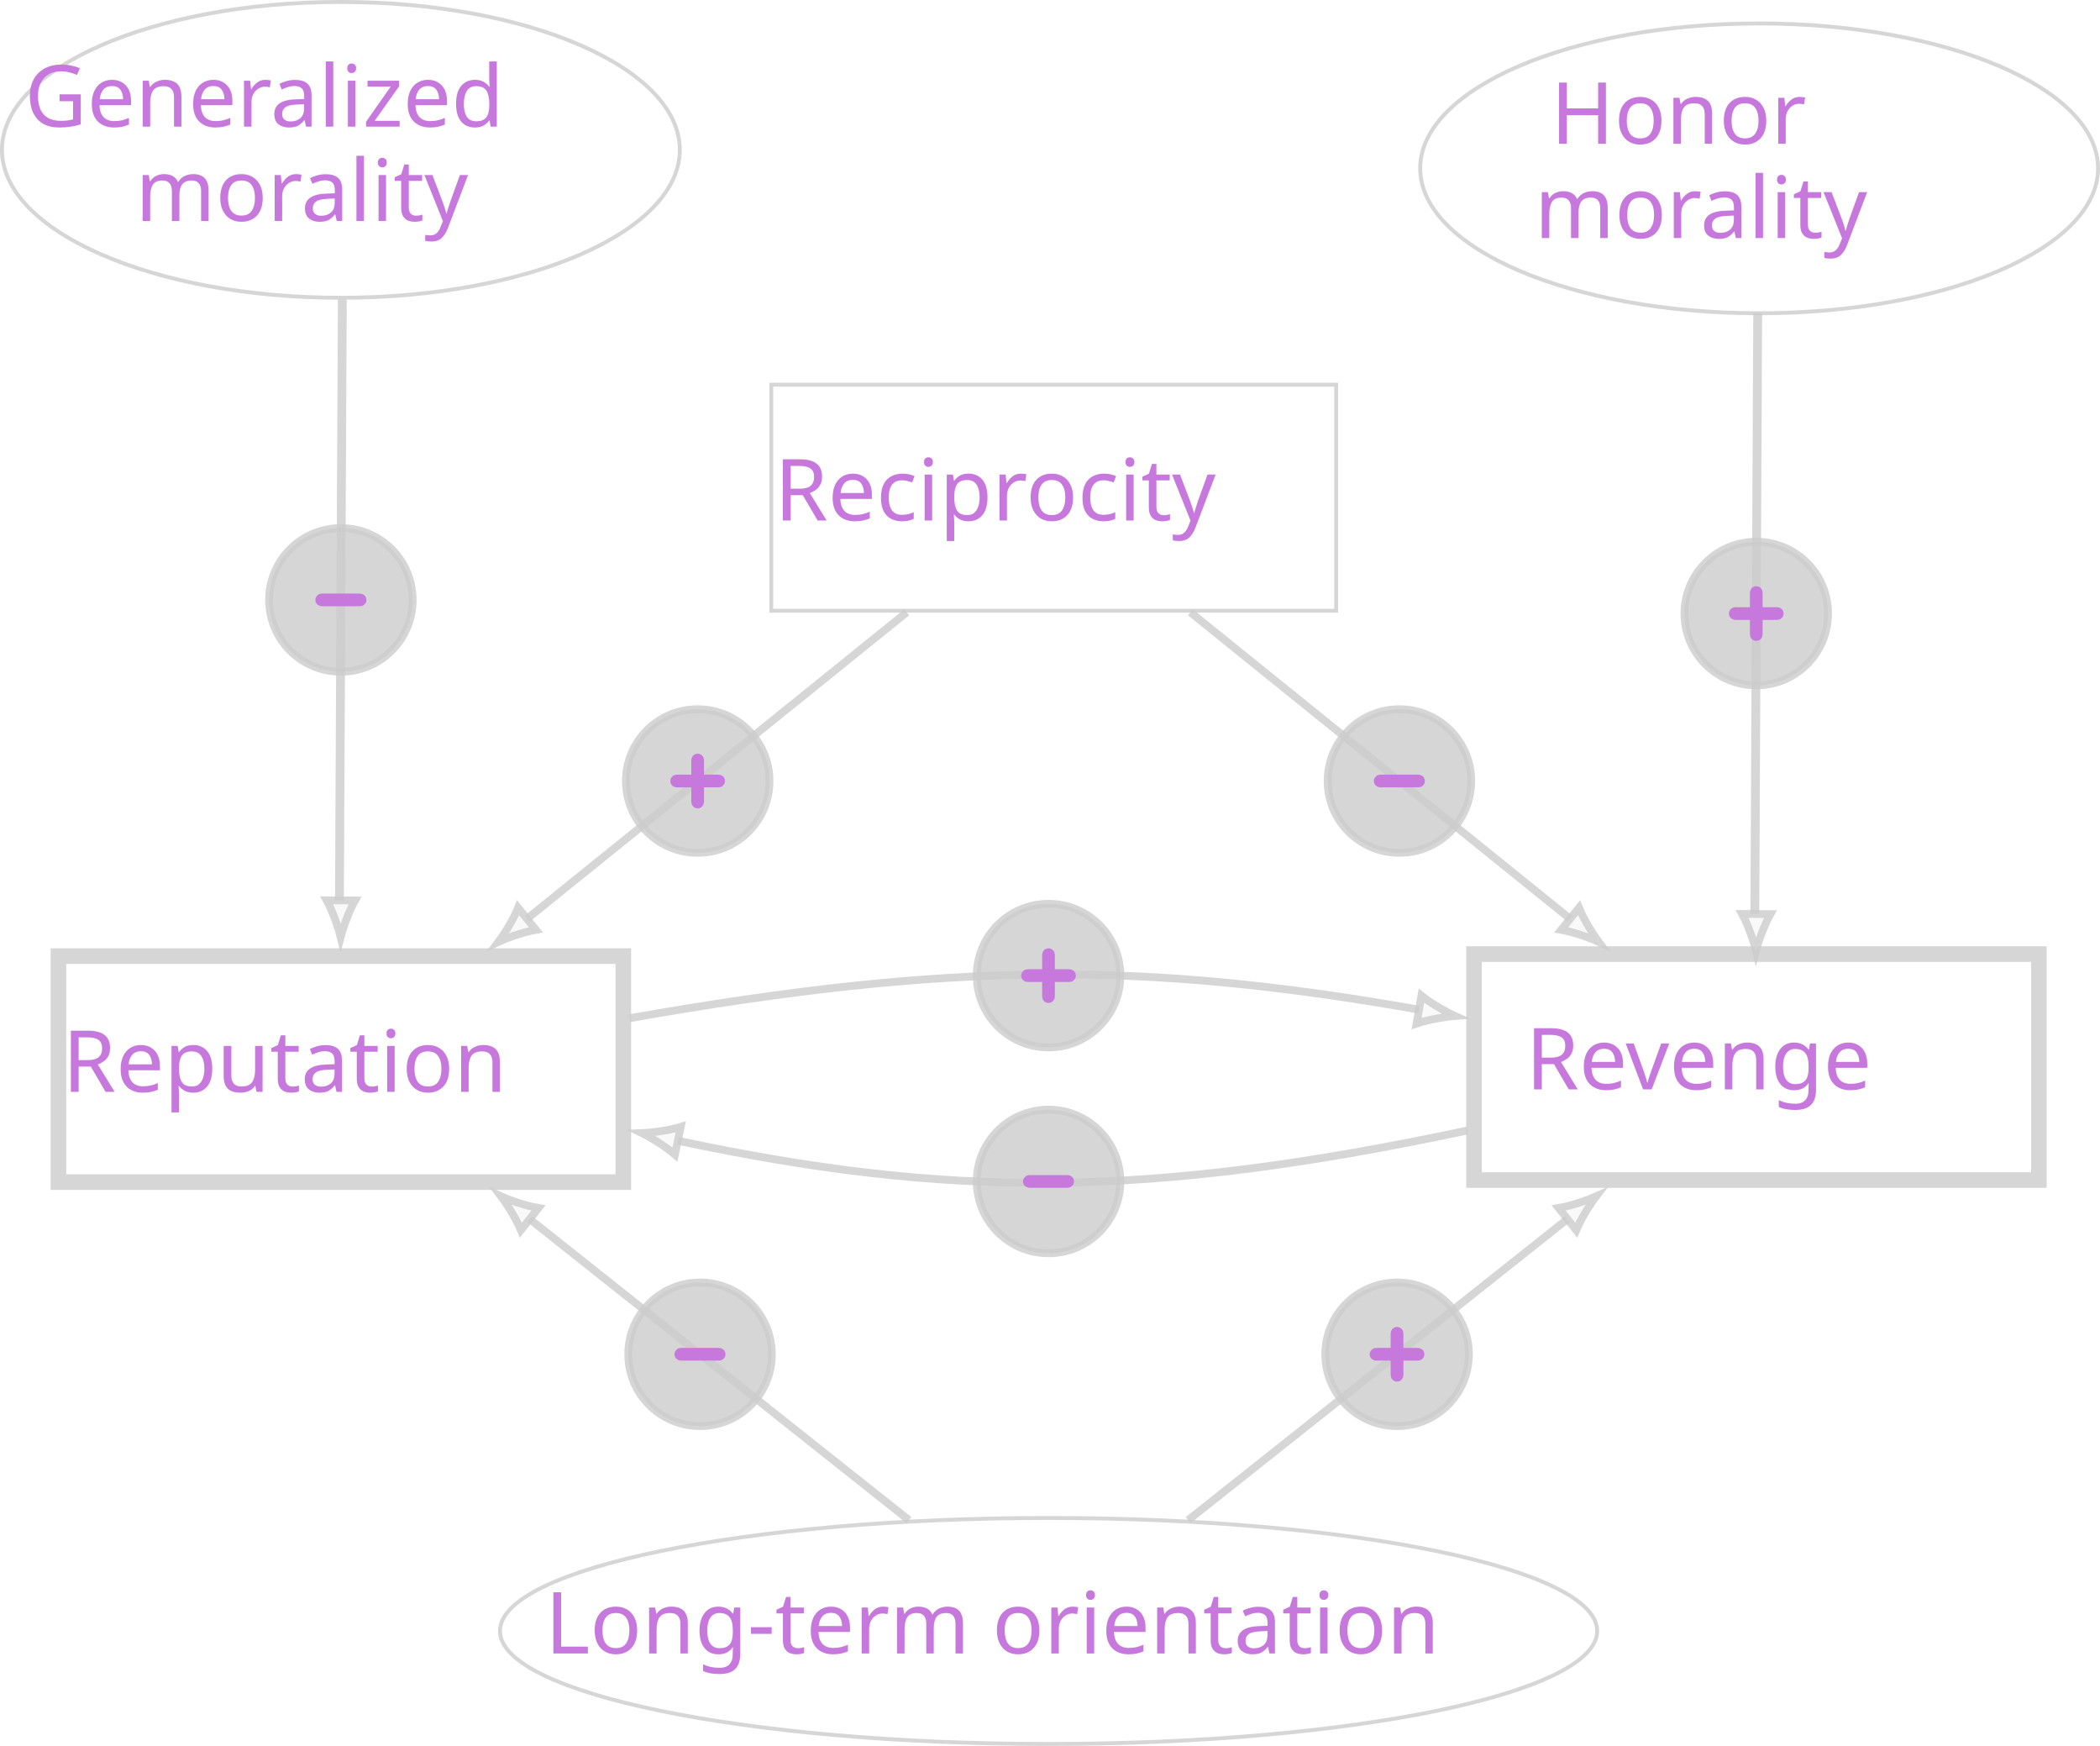
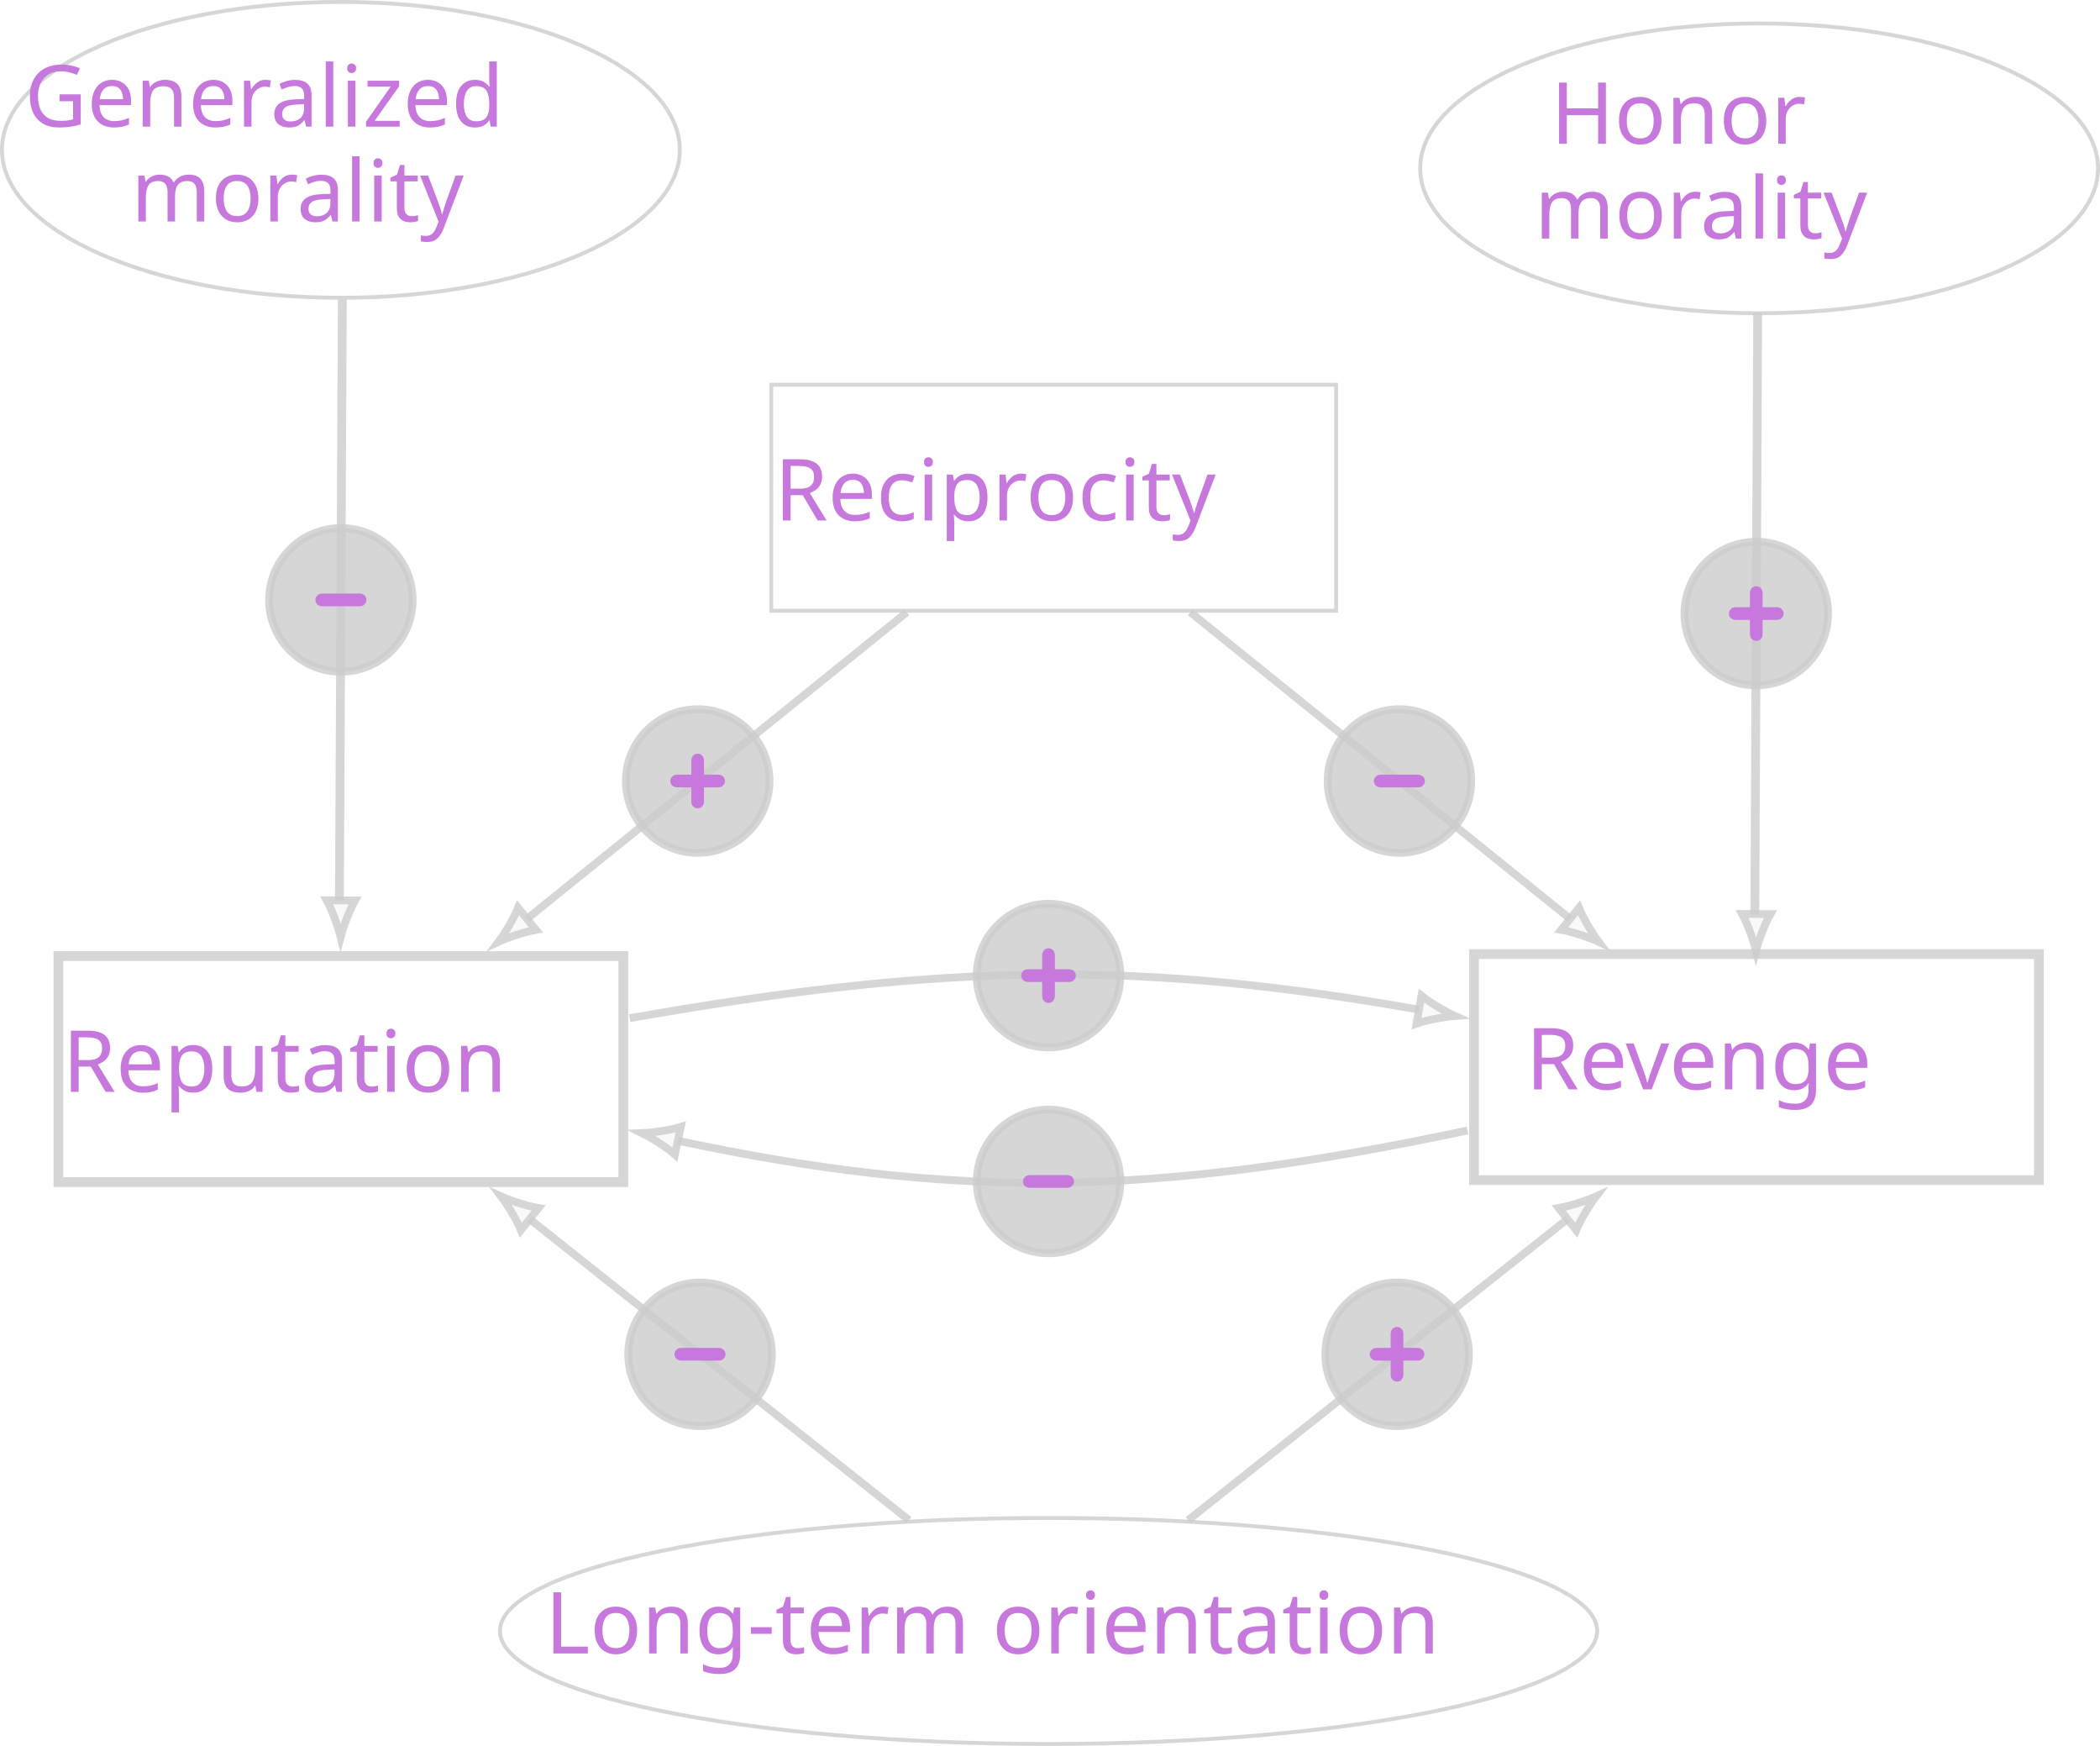
<svg xmlns="http://www.w3.org/2000/svg" version="1.1" id="svg1" width="359.384" height="298.707" viewBox="0 0 359.384 298.707">
  <defs id="defs1">
    <rect x="18.055" y="14.63" width="70.35" height="18.366" id="rect59" />
  </defs>
  <g id="g1" transform="translate(-121.0481,59.57498)">
    <path id="path1" d="m 237.387,-33.935 c 0,-13.977 -25.968,-25.307 -58.003,-25.307 -32.034,0 -58.003,11.33 -58.003,25.307 0,13.977 25.968,25.307 58.003,25.307 32.034,0 58.003,-11.33 58.003,-25.307 z" style="fill:none;stroke:#cccccc;stroke-width:0.667;stroke-linecap:butt;stroke-linejoin:miter;stroke-miterlimit:10;stroke-dasharray:none;stroke-opacity:0.8" />
    <path id="path5" d="m 253.04,44.912 h 96.671 V 6.244 h -96.671 z" style="fill:none;stroke:#cccccc;stroke-width:0.667;stroke-linecap:butt;stroke-linejoin:miter;stroke-miterlimit:10;stroke-dasharray:none;stroke-opacity:0.8" />
    <path id="path10" d="m 480.098,-30.771 c 0,-13.692 -25.968,-24.791 -58.003,-24.791 -32.034,0 -58.003,11.099 -58.003,24.791 0,13.692 25.968,24.791 58.003,24.791 32.034,0 58.003,-11.099 58.003,-24.791 z" style="fill:none;stroke:#cccccc;stroke-width:0.667;stroke-linecap:butt;stroke-linejoin:miter;stroke-miterlimit:10;stroke-dasharray:none;stroke-opacity:0.8" />
-     <path id="path14" d="m 53.35,-85.837 h 70.867 v 28.347 H 53.35 Z" style="fill:none;stroke:#cccccc;stroke-width:1.957;stroke-linecap:butt;stroke-linejoin:miter;stroke-miterlimit:10;stroke-dasharray:none;stroke-opacity:0.8" transform="matrix(1.36412,0,0,-1.36412,58.27384,25.57779)" />
-     <path id="path19" d="m 373.303,142.323 h 96.671 v -38.668 h -96.671 z" style="fill:none;stroke:#cccccc;stroke-width:2.67;stroke-linecap:butt;stroke-linejoin:miter;stroke-miterlimit:10;stroke-dasharray:none;stroke-opacity:0.8" />
+     <path id="path14" d="m 53.35,-85.837 h 70.867 v 28.347 H 53.35 Z" style="fill:none;stroke:#cccccc;stroke-width:1.224;stroke-linecap:butt;stroke-linejoin:miter;stroke-miterlimit:10;stroke-dasharray:none;stroke-opacity:0.8" transform="matrix(1.36412,0,0,-1.36412,58.27384,25.57779)" />
+     <path id="path19" d="m 373.303,142.323 h 96.671 v -38.668 h -96.671 z" style="fill:none;stroke:#cccccc;stroke-width:1.67;stroke-linecap:butt;stroke-linejoin:miter;stroke-miterlimit:10;stroke-dasharray:none;stroke-opacity:0.8" />
    <path id="path24" d="m 246.389,-142.133 c 0,7.828 -30.813,14.173 -68.823,14.173 -38.011,0 -68.823,-6.346 -68.823,-14.173 0,-7.828 30.813,-14.173 68.823,-14.173 38.011,0 68.823,6.346 68.823,14.173 z" style="fill:none;stroke:#cccccc;stroke-width:0.489;stroke-linecap:butt;stroke-linejoin:miter;stroke-miterlimit:10;stroke-dasharray:none;stroke-opacity:0.8" transform="matrix(1.36412,0,0,-1.36412,58.27384,25.57779)" />
    <path id="path32" d="M 159.77,-14.373 112.134,-52.815" style="fill:none;stroke:#cccccc;stroke-width:0.979;stroke-linecap:butt;stroke-linejoin:miter;stroke-miterlimit:10;stroke-dasharray:none;stroke-opacity:0.8" transform="matrix(1.36412,0,0,-1.36412,58.27384,25.57779)" />
    <path id="path33" d="M 4.534,0 C 3.977,0.138 1.53,0.92 0,1.772 V -1.772 C 1.53,-0.92 3.977,-0.138 4.534,0 Z" style="fill:#f9f9f9;fill-opacity:1;fill-rule:nonzero;stroke:#cccccc;stroke-width:0.979;stroke-linecap:butt;stroke-linejoin:miter;stroke-miterlimit:10;stroke-dasharray:none;stroke-opacity:0.8" transform="matrix(-1.061517,0.8566537,0.8566537,1.061517,211.2386,97.62323)" />
    <path id="path34" d="m 142.555,-35.533 c 0,4.974 -4.032,9.006 -9.006,9.006 -4.974,0 -9.006,-4.032 -9.006,-9.006 0,-4.974 4.032,-9.006 9.006,-9.006 4.974,0 9.006,4.032 9.006,9.006 z" style="fill:#cccccc;fill-opacity:0.8;fill-rule:nonzero;stroke:#cccccc;stroke-width:0.979;stroke-linecap:butt;stroke-linejoin:miter;stroke-miterlimit:10;stroke-dasharray:none;stroke-opacity:0.8" transform="matrix(1.36412,0,0,-1.36412,58.27384,25.57779)" />
    <path id="path35" d="m 3.471,-1.81 h 2.348 c 0.115,0 0.286,0 0.286,-0.183 0,-0.183 -0.172,-0.183 -0.286,-0.183 H 3.471 v -2.348 c 0,-0.115 0,-0.286 -0.183,-0.286 -0.183,0 -0.183,0.172 -0.183,0.286 v 2.348 H 0.757 c -0.115,0 -0.286,0 -0.286,0.183 0,0.183 0.172,0.183 0.286,0.183 H 3.105 v 2.348 c 0,0.115 0,0.286 0.183,0.286 0.183,0 0.183,-0.172 0.183,-0.286 z m 0,0" style="fill:#c778dd;fill-opacity:1;fill-rule:nonzero;stroke:#c778dd;stroke-width:1.228;stroke-dasharray:none;stroke-opacity:1" aria-label="+" transform="matrix(1.36412,0,0,1.36412,235.9559,76.7664)" />
    <path id="path36" d="M 195.362,-14.373 242.998,-52.815" style="fill:none;stroke:#cccccc;stroke-width:0.979;stroke-linecap:butt;stroke-linejoin:miter;stroke-miterlimit:10;stroke-dasharray:none;stroke-opacity:0.8" transform="matrix(1.36412,0,0,-1.36412,58.27384,25.57779)" />
    <path id="path37" d="M 4.534,0 C 3.977,0.138 1.53,0.92 0,1.772 V -1.772 C 1.53,-0.92 3.977,-0.138 4.534,0 Z" style="fill:#f9f9f9;fill-opacity:1;fill-rule:nonzero;stroke:#cccccc;stroke-width:0.979;stroke-linecap:butt;stroke-linejoin:miter;stroke-miterlimit:10;stroke-dasharray:none;stroke-opacity:0.8" transform="matrix(1.061517,0.8566537,0.8566537,-1.061517,389.752,97.62323)" />
    <path id="path38" d="m 230.589,-35.533 c 0,4.974 -4.032,9.006 -9.006,9.006 -4.974,0 -9.006,-4.032 -9.006,-9.006 0,-4.974 4.032,-9.006 9.006,-9.006 4.974,0 9.006,4.032 9.006,9.006 z" style="fill:#cccccc;fill-opacity:0.8;fill-rule:nonzero;stroke:#cccccc;stroke-width:0.979;stroke-linecap:butt;stroke-linejoin:miter;stroke-miterlimit:10;stroke-dasharray:none;stroke-opacity:0.8" transform="matrix(1.36412,0,0,-1.36412,58.27384,25.57779)" />
    <path id="path39" d="m 5.578,-1.81 c 0.126,0 0.298,0 0.298,-0.183 0,-0.183 -0.172,-0.183 -0.298,-0.183 H 1.008 c -0.126,0 -0.309,0 -0.309,0.183 0,0.183 0.183,0.183 0.309,0.183 z m 0,0" style="fill:#c778dd;fill-opacity:1;fill-rule:nonzero;stroke:#c778dd;stroke-width:1.228;stroke-dasharray:none;stroke-opacity:1" aria-label="−" transform="matrix(1.36412,0,0,1.36412,356.0435,76.7664)" />
    <path id="path40" d="M 421.852,-6.019 421.36,96.812" style="fill:none;stroke:#cccccc;stroke-width:1.513;stroke-linecap:butt;stroke-linejoin:miter;stroke-miterlimit:10;stroke-dasharray:none;stroke-opacity:0.8" />
    <path id="path41" d="m 421.564,102.991 c 0.193,-0.758 1.281,-4.09 2.456,-6.169 l -4.834,-0.03 c 1.148,2.094 2.195,5.439 2.378,6.199 z" style="fill:#f9f9f9;fill-opacity:1;fill-rule:nonzero;stroke:#cccccc;stroke-width:1.335;stroke-linecap:butt;stroke-linejoin:miter;stroke-miterlimit:10;stroke-dasharray:none;stroke-opacity:0.8" />
    <path id="path42" d="m 429.382,35.885 c -5.253,-4.294 -12.992,-3.517 -17.287,1.736 -4.294,5.253 -3.517,12.992 1.736,17.287 5.253,4.294 12.992,3.517 17.287,-1.736 4.294,-5.253 3.517,-12.992 -1.736,-17.287 z" style="fill:#cccccc;fill-opacity:0.8;fill-rule:nonzero;stroke:#cccccc;stroke-width:1.335;stroke-linecap:butt;stroke-linejoin:miter;stroke-miterlimit:10;stroke-dasharray:none;stroke-opacity:0.8" />
    <path id="path59-0" d="m 421.856,45.646 h 3.203 c 0.156,0 0.391,0 0.391,-0.25 0,-0.25 -0.234,-0.25 -0.391,-0.25 h -3.203 v -3.203 c 0,-0.156 0,-0.391 -0.25,-0.391 -0.25,0 -0.25,0.234 -0.25,0.391 v 3.203 h -3.203 c -0.156,0 -0.391,0 -0.391,0.25 0,0.25 0.234,0.25 0.391,0.25 h 3.203 v 3.203 c 0,0.156 0,0.391 0.25,0.391 0.25,0 0.25,-0.234 0.25,-0.391 z m 0,0" style="fill:#000000;fill-opacity:1;fill-rule:nonzero;stroke:#c778dd;stroke-width:1.675;stroke-dasharray:none;stroke-opacity:1" aria-label="+" />
    <path id="path40-9" d="M 179.631,-8.353 179.138,94.478" style="fill:none;stroke:#cccccc;stroke-width:1.513;stroke-linecap:butt;stroke-linejoin:miter;stroke-miterlimit:10;stroke-dasharray:none;stroke-opacity:0.8" />
    <path id="path41-2" d="m 179.343,100.657 c 0.193,-0.758 1.281,-4.09 2.456,-6.169 l -4.834,-0.03 c 1.148,2.094 2.195,5.439 2.378,6.199 z" style="fill:#f9f9f9;fill-opacity:1;fill-rule:nonzero;stroke:#cccccc;stroke-width:1.335;stroke-linecap:butt;stroke-linejoin:miter;stroke-miterlimit:10;stroke-dasharray:none;stroke-opacity:0.8" />
    <path id="path42-6" d="m 187.16,33.551 c -5.253,-4.294 -12.992,-3.517 -17.287,1.736 -4.294,5.253 -3.517,12.992 1.736,17.287 5.253,4.294 12.992,3.517 17.287,-1.736 4.294,-5.253 3.517,-12.992 -1.736,-17.287 z" style="fill:#cccccc;fill-opacity:0.8;fill-rule:nonzero;stroke:#cccccc;stroke-width:1.335;stroke-linecap:butt;stroke-linejoin:miter;stroke-miterlimit:10;stroke-dasharray:none;stroke-opacity:0.8" />
    <path id="path44" d="m 125.014,-65.279 c 40.366,7.121 64.739,7.121 99.022,1.073" style="fill:none;stroke:#cccccc;stroke-width:0.979;stroke-linecap:butt;stroke-linejoin:miter;stroke-miterlimit:10;stroke-dasharray:none;stroke-opacity:0.8" transform="matrix(1.36412,0,0,-1.36412,58.27384,25.57779)" />
    <path id="path45" d="M 4.534,0 C 3.977,0.138 1.53,0.92 0,1.772 V -1.772 C 1.53,-0.92 3.977,-0.138 4.534,0 Z" style="fill:#f9f9f9;fill-opacity:1;fill-rule:nonzero;stroke:#cccccc;stroke-width:0.979;stroke-linecap:butt;stroke-linejoin:miter;stroke-miterlimit:10;stroke-dasharray:none;stroke-opacity:0.8" transform="matrix(1.343385,0.236934,0.236934,-1.343385,363.8852,113.1624)" />
    <path id="path46" d="m 186.572,-59.938 c 0,4.974 -4.032,9.006 -9.006,9.006 -4.974,0 -9.006,-4.032 -9.006,-9.006 0,-4.974 4.032,-9.006 9.006,-9.006 4.974,0 9.006,4.032 9.006,9.006 z" style="fill:#cccccc;fill-opacity:0.8;fill-rule:nonzero;stroke:#cccccc;stroke-width:0.979;stroke-linecap:butt;stroke-linejoin:miter;stroke-miterlimit:10;stroke-dasharray:none;stroke-opacity:0.8" transform="matrix(1.36412,0,0,-1.36412,58.27384,25.57779)" />
    <path id="path47" d="m 3.471,-1.809 h 2.348 c 0.115,0 0.286,0 0.286,-0.183 0,-0.183 -0.172,-0.183 -0.286,-0.183 H 3.471 v -2.348 c 0,-0.115 0,-0.286 -0.183,-0.286 -0.183,0 -0.183,0.172 -0.183,0.286 v 2.348 H 0.757 c -0.115,0 -0.286,0 -0.286,0.183 0,0.183 0.172,0.183 0.286,0.183 H 3.105 v 2.348 c 0,0.115 0,0.286 0.183,0.286 0.183,0 0.183,-0.172 0.183,-0.286 z m 0,0" style="fill:#c778dd;fill-opacity:1;fill-rule:nonzero;stroke:#c778dd;stroke-width:1.228;stroke-dasharray:none;stroke-opacity:1" aria-label="+" transform="matrix(1.36412,0,0,1.36412,295.999,110.0577)" />
    <path id="path48" d="m 230.119,-79.361 c -40.092,-8.526 -65.013,-8.526 -99.063,-1.285" style="fill:none;stroke:#cccccc;stroke-width:0.979;stroke-linecap:butt;stroke-linejoin:miter;stroke-miterlimit:10;stroke-dasharray:none;stroke-opacity:0.8" transform="matrix(1.36412,0,0,-1.36412,58.27384,25.57779)" />
    <path id="path49" d="M 4.534,0 C 3.977,0.138 1.53,0.92 0,1.772 V -1.772 C 1.53,-0.92 3.977,-0.138 4.534,0 Z" style="fill:#f9f9f9;fill-opacity:1;fill-rule:nonzero;stroke:#cccccc;stroke-width:0.979;stroke-linecap:butt;stroke-linejoin:miter;stroke-miterlimit:10;stroke-dasharray:none;stroke-opacity:0.8" transform="matrix(-1.334246,-0.2837506,-0.2837506,1.334246,237.0489,135.5879)" />
    <path id="path50" d="m 186.572,-85.755 c 0,4.974 -4.032,9.006 -9.006,9.006 -4.974,0 -9.006,-4.032 -9.006,-9.006 0,-4.974 4.032,-9.006 9.006,-9.006 4.974,0 9.006,4.032 9.006,9.006 z" style="fill:#cccccc;fill-opacity:0.8;fill-rule:nonzero;stroke:#cccccc;stroke-width:0.979;stroke-linecap:butt;stroke-linejoin:miter;stroke-miterlimit:10;stroke-dasharray:none;stroke-opacity:0.8" transform="matrix(1.36412,0,0,-1.36412,58.27384,25.57779)" />
    <path id="path51" d="m 5.579,-1.811 c 0.126,0 0.298,0 0.298,-0.183 0,-0.183 -0.172,-0.183 -0.298,-0.183 H 1.009 c -0.126,0 -0.309,0 -0.309,0.183 0,0.183 0.183,0.183 0.309,0.183 z m 0,0" style="fill:#c778dd;fill-opacity:1;fill-rule:nonzero;stroke:#c778dd;stroke-width:1.228;stroke-dasharray:none;stroke-opacity:1" aria-label="−" transform="matrix(1.36412,0,0,1.36412,295.999,145.2752)" />
    <path id="path52" d="m 160.05,-128.231 -47.579,37.757" style="fill:none;stroke:#cccccc;stroke-width:0.979;stroke-linecap:butt;stroke-linejoin:miter;stroke-miterlimit:10;stroke-dasharray:none;stroke-opacity:0.8" transform="matrix(1.36412,0,0,-1.36412,58.27384,25.57779)" />
    <path id="path53" d="M 4.534,0 C 3.977,0.138 1.53,0.92 0,1.772 V -1.772 C 1.53,-0.92 3.977,-0.138 4.534,0 Z" style="fill:#f9f9f9;fill-opacity:1;fill-rule:nonzero;stroke:#cccccc;stroke-width:0.979;stroke-linecap:butt;stroke-linejoin:miter;stroke-miterlimit:10;stroke-dasharray:none;stroke-opacity:0.8" transform="matrix(-1.068461,-0.8479097,-0.8479097,1.068461,211.6982,148.9951)" />
    <path id="path54" d="m 142.848,-107.433 c 0,4.974 -4.032,9.006 -9.006,9.006 -4.974,0 -9.006,-4.032 -9.006,-9.006 0,-4.974 4.032,-9.006 9.006,-9.006 4.974,0 9.006,4.032 9.006,9.006 z" style="fill:#cccccc;fill-opacity:0.8;fill-rule:nonzero;stroke:#cccccc;stroke-width:0.979;stroke-linecap:butt;stroke-linejoin:miter;stroke-miterlimit:10;stroke-dasharray:none;stroke-opacity:0.8" transform="matrix(1.36412,0,0,-1.36412,58.27384,25.57779)" />
    <path id="path55" d="m 5.578,-1.811 c 0.126,0 0.298,0 0.298,-0.183 0,-0.183 -0.172,-0.183 -0.298,-0.183 H 1.008 c -0.126,0 -0.309,0 -0.309,0.183 0,0.183 0.183,0.183 0.309,0.183 z m 0,0" style="fill:#c778dd;fill-opacity:1;fill-rule:nonzero;stroke:#c778dd;stroke-width:1.228;stroke-dasharray:none;stroke-opacity:1" aria-label="−" transform="matrix(1.36412,0,0,1.36412,236.3556,174.8453)" />
    <path id="path56" d="m 195.082,-128.231 47.579,37.757" style="fill:none;stroke:#cccccc;stroke-width:0.979;stroke-linecap:butt;stroke-linejoin:miter;stroke-miterlimit:10;stroke-dasharray:none;stroke-opacity:0.8" transform="matrix(1.36412,0,0,-1.36412,58.27384,25.57779)" />
    <path id="path57" d="M 4.534,0 C 3.977,0.138 1.53,0.92 0,1.772 V -1.772 C 1.53,-0.92 3.977,-0.138 4.534,0 Z" style="fill:#f9f9f9;fill-opacity:1;fill-rule:nonzero;stroke:#cccccc;stroke-width:0.979;stroke-linecap:butt;stroke-linejoin:miter;stroke-miterlimit:10;stroke-dasharray:none;stroke-opacity:0.8" transform="matrix(1.068461,-0.8479097,-0.8479097,-1.068461,389.2925,148.9951)" />
    <path id="path58" d="m 230.296,-107.433 c 0,4.974 -4.032,9.006 -9.006,9.006 -4.974,0 -9.006,-4.032 -9.006,-9.006 0,-4.974 4.032,-9.006 9.006,-9.006 4.974,0 9.006,4.032 9.006,9.006 z" style="fill:#cccccc;fill-opacity:0.8;fill-rule:nonzero;stroke:#cccccc;stroke-width:0.979;stroke-linecap:butt;stroke-linejoin:miter;stroke-miterlimit:10;stroke-dasharray:none;stroke-opacity:0.8" transform="matrix(1.36412,0,0,-1.36412,58.27384,25.57779)" />
    <path id="path59" d="m 3.471,-1.811 h 2.348 c 0.115,0 0.286,0 0.286,-0.183 0,-0.183 -0.172,-0.183 -0.286,-0.183 H 3.471 v -2.348 c 0,-0.115 0,-0.286 -0.183,-0.286 -0.183,0 -0.183,0.172 -0.183,0.286 v 2.348 H 0.757 c -0.115,0 -0.286,0 -0.286,0.183 0,0.183 0.172,0.183 0.286,0.183 H 3.105 v 2.348 c 0,0.115 0,0.286 0.183,0.286 0.183,0 0.183,-0.172 0.183,-0.286 z m 0,0" style="fill:#c778dd;fill-opacity:1;fill-rule:nonzero;stroke:#c778dd;stroke-width:1.228;stroke-dasharray:none;stroke-opacity:1" aria-label="+" transform="matrix(1.36412,0,0,1.36412,355.6438,174.8453)" />
    <text xml:space="preserve" id="text59" style="font-size:10.667px;line-height:1.1;font-family:'Monospace Code';-inkscape-font-specification:'Monospace Code';text-align:start;writing-mode:lr-tb;direction:ltr;white-space:pre;shape-inside:url(#rect59);display:inline;fill:#f7f7f7;stroke-width:0.457;stroke-opacity:0.7" />
    <text xml:space="preserve" style="font-size:14.667px;line-height:1.1;font-family:'Monospace Code';-inkscape-font-specification:'Monospace Code';text-align:start;writing-mode:lr-tb;direction:ltr;text-anchor:start;fill:#c778dd;fill-opacity:1;stroke-width:0.457;stroke-opacity:0.7" x="179.635" y="-37.905" id="text60">
-       <tspan id="tspan60" x="179.635" y="-37.905" style="font-size:14.667px;text-align:center;text-anchor:middle;fill:#c778dd;fill-opacity:1">Generalized</tspan>
-       <tspan x="182.213" y="-21.772" id="tspan61" style="font-size:14.667px;text-align:center;text-anchor:middle;fill:#c778dd;fill-opacity:1"> morality </tspan>
+       <tspan id="tspan60" x="179.635" y="-37.905" style="font-style:normal;font-variant:normal;font-weight:normal;font-stretch:normal;font-size:14.667px;font-family:'American Typewriter';-inkscape-font-specification:'American Typewriter';text-align:center;text-anchor:middle;fill:#c778dd;fill-opacity:1">Generalized</tspan>
+       <tspan x="181.469" y="-21.683" id="tspan61" style="font-style:normal;font-variant:normal;font-weight:normal;font-stretch:normal;font-size:14.667px;font-family:'American Typewriter';-inkscape-font-specification:'American Typewriter';text-align:center;text-anchor:middle;fill:#c778dd;fill-opacity:1"> morality </tspan>
    </text>
    <text xml:space="preserve" style="font-size:14.667px;line-height:1.1;font-family:'Monospace Code';-inkscape-font-specification:'Monospace Code';text-align:start;writing-mode:lr-tb;direction:ltr;text-anchor:start;fill:#c778dd;fill-opacity:1;stroke-width:0.457;stroke-opacity:0.7" x="179.302" y="127.228" id="text60-5">
-       <tspan x="179.302" y="127.228" id="tspan61-4" style="font-size:14.667px;text-align:center;text-anchor:middle;fill:#c778dd;fill-opacity:1">Reputation</tspan>
+       <tspan x="179.302" y="127.228" id="tspan61-4" style="font-style:normal;font-variant:normal;font-weight:normal;font-stretch:normal;font-size:14.667px;font-family:'American Typewriter';-inkscape-font-specification:'American Typewriter';text-align:center;text-anchor:middle;fill:#c778dd;fill-opacity:1">Reputation</tspan>
    </text>
    <text xml:space="preserve" style="font-size:14.667px;line-height:1.1;font-family:'Monospace Code';-inkscape-font-specification:'Monospace Code';text-align:start;writing-mode:lr-tb;direction:ltr;text-anchor:start;fill:#c778dd;fill-opacity:1;stroke-width:0.457;stroke-opacity:0.7" x="421.281" y="126.806" id="text60-5-5">
-       <tspan x="421.281" y="126.806" id="tspan61-4-1" style="font-size:14.667px;text-align:center;text-anchor:middle;fill:#c778dd;fill-opacity:1">Revenge</tspan>
+       <tspan x="421.281" y="126.806" id="tspan61-4-1" style="font-style:normal;font-variant:normal;font-weight:normal;font-stretch:normal;font-size:14.667px;font-family:'American Typewriter';-inkscape-font-specification:'American Typewriter';text-align:center;text-anchor:middle;fill:#c778dd;fill-opacity:1">Revenge</tspan>
    </text>
    <text xml:space="preserve" style="font-size:14.667px;line-height:1.1;font-family:'Monospace Code';-inkscape-font-specification:'Monospace Code';text-align:start;writing-mode:lr-tb;direction:ltr;text-anchor:start;fill:#c778dd;fill-opacity:1;stroke-width:0.457;stroke-opacity:0.7" x="300.878" y="29.47" id="text60-5-5-4">
-       <tspan x="300.878" y="29.47" id="tspan61-4-1-3" style="font-size:14.667px;text-align:center;text-anchor:middle;fill:#c778dd;fill-opacity:1">Reciprocity</tspan>
+       <tspan x="300.878" y="29.47" id="tspan61-4-1-3" style="font-style:normal;font-variant:normal;font-weight:normal;font-stretch:normal;font-size:14.667px;font-family:'American Typewriter';-inkscape-font-specification:'American Typewriter';text-align:center;text-anchor:middle;fill:#c778dd;fill-opacity:1">Reciprocity</tspan>
    </text>
    <text xml:space="preserve" style="font-size:14.667px;line-height:1.1;font-family:'Monospace Code';-inkscape-font-specification:'Monospace Code';text-align:start;writing-mode:lr-tb;direction:ltr;text-anchor:start;fill:#c778dd;fill-opacity:1;stroke-width:0.457;stroke-opacity:0.7" x="421.652" y="-34.981" id="text60-5-5-1">
-       <tspan x="421.652" y="-34.981" id="tspan61-4-1-9" style="font-size:14.667px;text-align:center;text-anchor:middle;fill:#c778dd;fill-opacity:1">Honor</tspan>
-       <tspan x="421.652" y="-18.848" style="font-size:14.667px;text-align:center;text-anchor:middle;fill:#c778dd;fill-opacity:1" id="tspan62">morality</tspan>
+       <tspan x="421.652" y="-34.981" id="tspan61-4-1-9" style="font-style:normal;font-variant:normal;font-weight:normal;font-stretch:normal;font-size:14.667px;font-family:'American Typewriter';-inkscape-font-specification:'American Typewriter';text-align:center;text-anchor:middle;fill:#c778dd;fill-opacity:1">Honor</tspan>
+       <tspan x="421.652" y="-18.759" style="font-style:normal;font-variant:normal;font-weight:normal;font-stretch:normal;font-size:14.667px;font-family:'American Typewriter';-inkscape-font-specification:'American Typewriter';text-align:center;text-anchor:middle;fill:#c778dd;fill-opacity:1" id="tspan62">morality</tspan>
    </text>
    <text xml:space="preserve" style="font-size:14.667px;line-height:1.1;font-family:'Monospace Code';-inkscape-font-specification:'Monospace Code';text-align:start;writing-mode:lr-tb;direction:ltr;text-anchor:start;fill:#c778dd;fill-opacity:1;stroke-width:0.457;stroke-opacity:0.7" x="300.413" y="223.317" id="text60-5-6">
-       <tspan x="300.413" y="223.317" id="tspan61-4-8" style="font-size:14.667px;text-align:center;text-anchor:middle;fill:#c778dd;fill-opacity:1">Long-term orientation</tspan>
+       <tspan x="300.413" y="223.317" id="tspan61-4-8" style="font-style:normal;font-variant:normal;font-weight:normal;font-stretch:normal;font-size:14.667px;font-family:'American Typewriter';-inkscape-font-specification:'American Typewriter';text-align:center;text-anchor:middle;fill:#c778dd;fill-opacity:1">Long-term orientation</tspan>
    </text>
    <path id="path31-1" d="m 182.51,43.312 c 0.172,0 0.406,0 0.406,-0.25 0,-0.25 -0.234,-0.25 -0.406,-0.25 h -6.234 c -0.172,0 -0.422,0 -0.422,0.25 0,0.25 0.25,0.25 0.422,0.25 z m 0,0" style="fill:#c778dd;fill-opacity:1;fill-rule:nonzero;stroke:#c778dd;stroke-width:1.675;stroke-dasharray:none;stroke-opacity:1" aria-label="−" />
  </g>
</svg>
